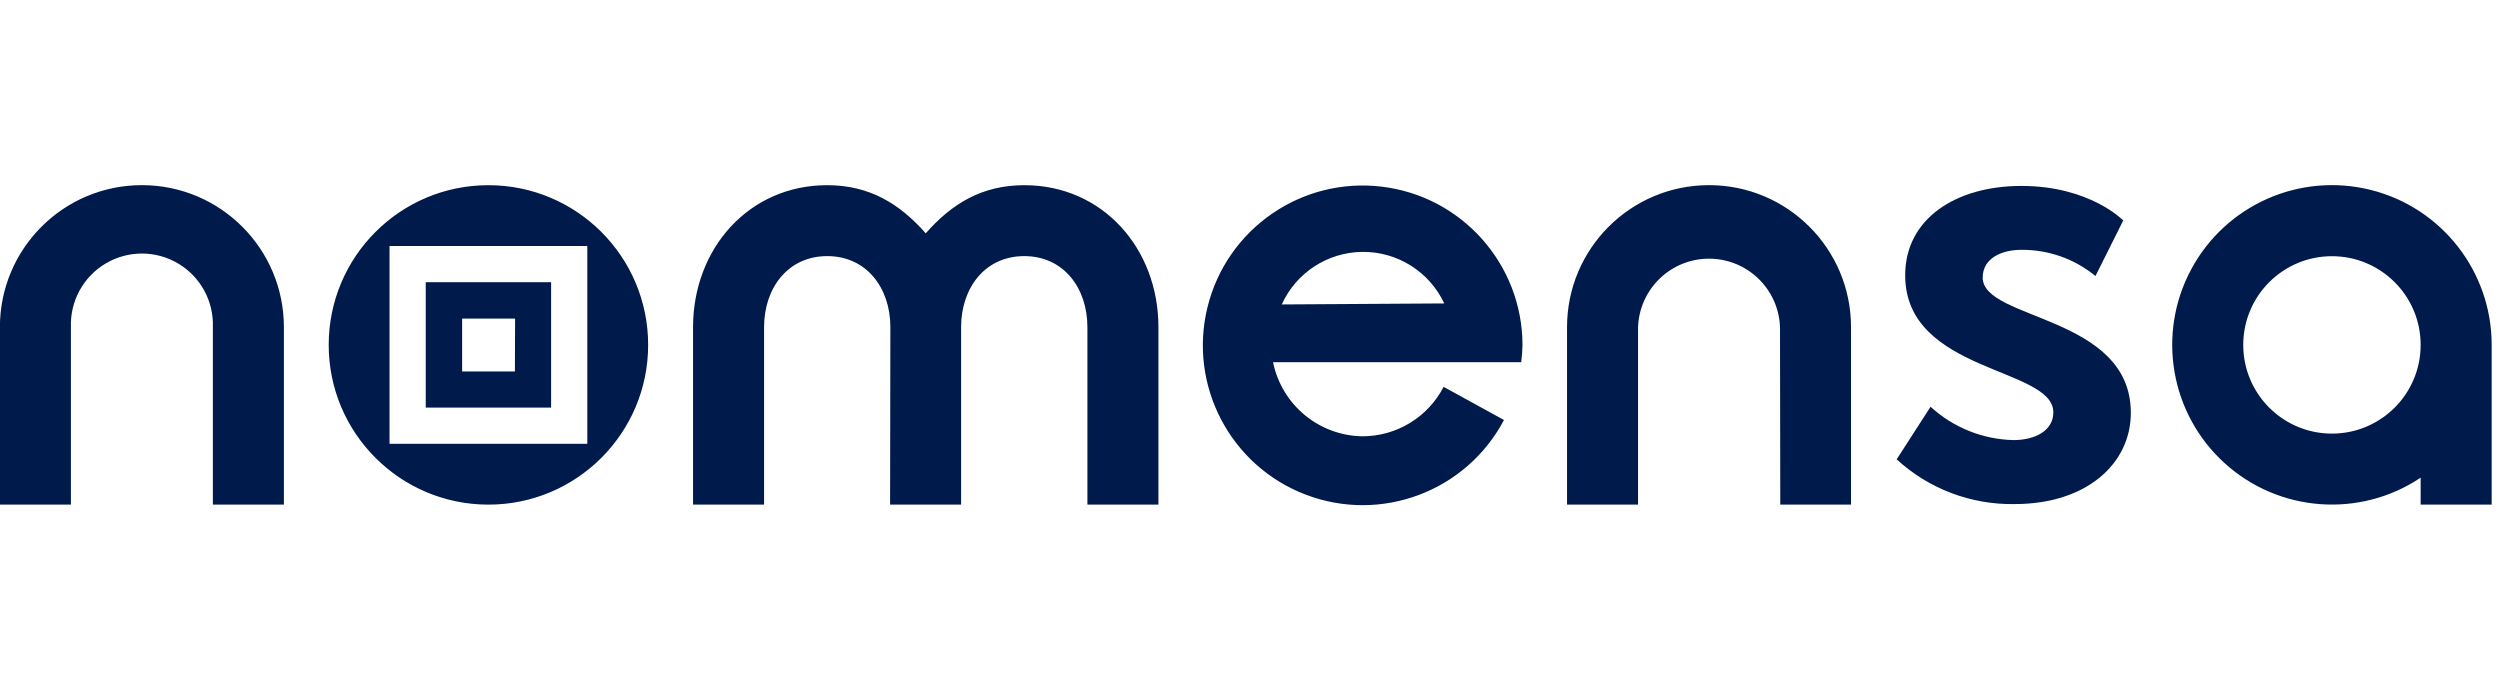
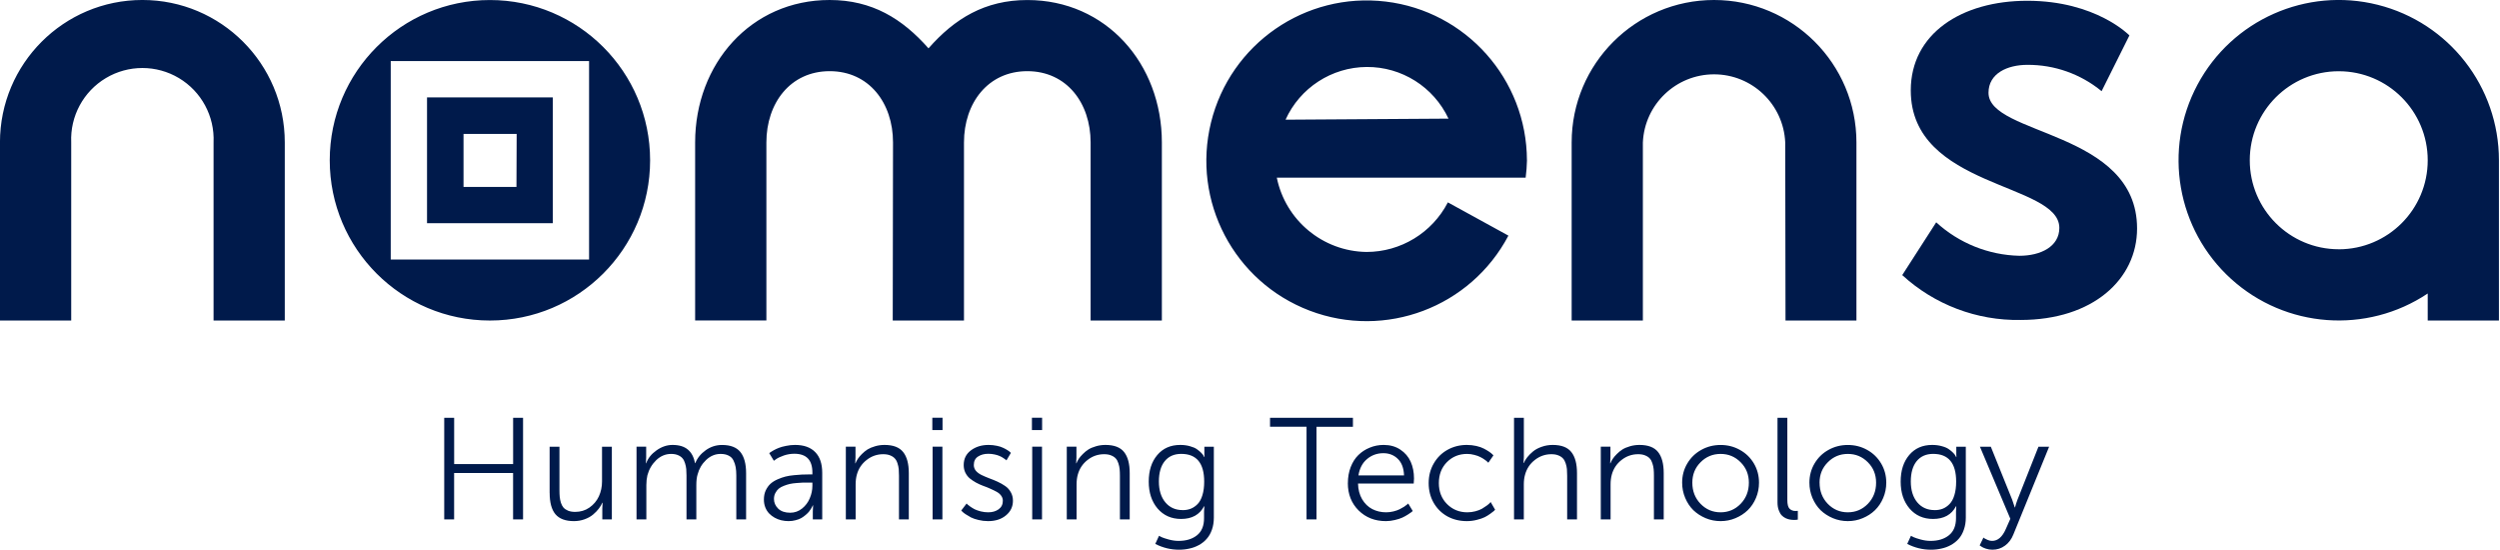
- <svg xmlns="http://www.w3.org/2000/svg" viewBox="0 -20 270 75">
+ <svg xmlns="http://www.w3.org/2000/svg" viewBox="0 0 71.202 15.658">
  <defs>
    <style>.c{fill:#001a4b}</style>
  </defs>
-   <path class="c" d="M430.19 504.38v-17.25a17.25 17.25 0 1 0-7.67 14.34v2.91zm-17.25-7.67a9.58 9.58 0 1 1 9.58-9.58 9.58 9.58 0 0 1-9.58 9.58zM325.52 487.13a17.26 17.26 0 1 0-2 8.11l-6.52-3.58a9.87 9.87 0 0 1-8.77 5.34 10 10 0 0 1-9.65-8h26.8a17.42 17.42 0 0 0 .14-1.87zm-26-4.37a9.66 9.66 0 0 1 17.55-.11zM191.75 485.21a15.33 15.33 0 0 0-30.67 0v19.17h7.67v-19.17a7.67 7.67 0 1 1 15.33 0v19.17h7.67zM257.22 504.38h7.67v-19.17c0-4.23 2.58-7.67 6.82-7.67s6.82 3.43 6.82 7.67v19.17h7.67v-19.17c0-8.47-6-15.33-14.48-15.33-4.58 0-7.84 2-10.65 5.2-2.81-3.19-6.07-5.2-10.65-5.2-8.47 0-14.48 6.87-14.48 15.33v19.17h7.67v-19.17c0-4.23 2.58-7.67 6.82-7.67s6.82 3.43 6.82 7.67zM353.36 504.38H361v-19.17a15.33 15.33 0 0 0-30.67 0v19.17H338v-19.17a7.67 7.67 0 0 1 15.33 0zM213.84 469.88a17.25 17.25 0 1 0 17.25 17.25 17.25 17.25 0 0 0-17.25-17.25zm10.68 27.93h-21.36v-21.36h21.36z" transform="translate(-161.09 -469.88)" />
-   <path class="c" d="M220.61 480.36h-13.54v13.54h13.54zM216.7 490H211v-5.71h5.72zM369.59 493.81a13.73 13.73 0 0 0 8.95 3.6c2.32 0 4.31-1 4.31-3 0-4.89-16-4.25-16-14.8 0-6.11 5.47-9.65 12.55-9.65 7.4 0 11 3.73 11 3.73l-3 6a12.46 12.46 0 0 0-8-2.83c-2.12 0-4.18.9-4.18 3 0 4.63 16 4.05 16 14.61 0 5.47-4.76 9.85-12.55 9.85a18.36 18.36 0 0 1-12.74-4.83z" transform="translate(-161.09 -469.88)" />
+   <path d="M71.2 9.129V4.565a4.564 4.564 0 1 0-2.029 3.794v.77zm-4.564-2.03a2.535 2.535 0 1 1 2.535-2.534A2.535 2.535 0 0 1 66.636 7.1zm-23.13-2.534a4.567 4.567 0 1 0-.528 2.146l-1.725-.947a2.611 2.611 0 0 1-2.32 1.412 2.646 2.646 0 0 1-2.554-2.116h7.09a4.609 4.609 0 0 0 .038-.495zm-6.878-1.156a2.556 2.556 0 0 1 4.643-.03zm-28.514.648a4.057 4.057 0 0 0-8.115 0v5.072h2.03V4.057a2.03 2.03 0 1 1 4.056 0v5.072h2.029zm17.322 5.072h2.03V4.057c0-1.12.682-2.03 1.804-2.03s1.804.908 1.804 2.03v5.072h2.03V4.057c0-2.241-1.588-4.056-3.832-4.056-1.211 0-2.074.53-2.817 1.376C25.71.533 24.849 0 23.637 0c-2.241 0-3.831 1.818-3.831 4.056v5.072h2.03V4.057c0-1.12.682-2.03 1.804-2.03s1.804.908 1.804 2.03zm25.437 0h2.021V4.057a4.057 4.057 0 0 0-8.114 0v5.072h2.029V4.057a2.03 2.03 0 0 1 4.056 0zM13.959.001a4.564 4.564 0 1 0 4.564 4.564A4.564 4.564 0 0 0 13.959.001zm2.825 7.39h-5.651V1.739h5.651z" class="c" />
+   <path d="M15.75 2.774h-3.583v3.582h3.583zm-1.035 2.55h-1.508v-1.51h1.514zm40.452 1.008a3.633 3.633 0 0 0 2.368.953c.614 0 1.14-.265 1.14-.794 0-1.294-4.233-1.124-4.233-3.916 0-1.616 1.447-2.553 3.32-2.553 1.958 0 2.91.987 2.91.987l-.793 1.588a3.297 3.297 0 0 0-2.117-.75c-.56 0-1.105.239-1.105.795 0 1.225 4.233 1.071 4.233 3.865 0 1.447-1.26 2.606-3.32 2.606a4.858 4.858 0 0 1-3.371-1.278z" class="c" />
+   <path d="M12.657 14.792v-2.893h.283v1.318h1.68v-1.318h.283v2.893h-.284v-1.32h-1.68v1.32zm3.003-.754v-1.315h.28v1.241q0 .11.008.191.008.08.034.165.028.084.074.138.049.053.13.087.085.034.202.034.229 0 .406-.123.178-.124.269-.319.09-.197.09-.424v-.99h.28v2.069h-.272v-.31l.008-.164h-.008q-.034.082-.1.169-.064.084-.163.168-.098.083-.243.135-.143.052-.303.052-.36 0-.527-.197-.164-.197-.164-.607zm2.476.754v-2.07h.275v.308l-.008.165h.008q.075-.213.294-.368.219-.155.456-.155.281 0 .436.131.157.129.205.388h.008q.086-.217.297-.368.211-.15.464-.15.364 0 .525.202.162.203.162.601v1.316h-.279v-1.248q0-.138-.018-.239-.018-.102-.064-.193-.044-.09-.137-.136-.092-.048-.229-.048-.23 0-.412.172-.18.171-.243.412-.036.117-.036.302v.978h-.28v-1.248q0-.106-.007-.185-.008-.08-.035-.166-.026-.087-.072-.14-.046-.055-.128-.09-.083-.035-.195-.035-.241 0-.426.178-.183.177-.251.43-.03.13-.03.278v.978zm3.629-.565q0-.144.052-.259.055-.114.133-.187.08-.074.203-.128.122-.054.227-.08.106-.027.247-.04.14-.015.221-.017.08-.004.185-.004h.114v-.054q0-.535-.514-.535-.153 0-.3.05-.144.051-.214.1l-.07.05-.131-.216.032-.026q.02-.016.092-.056.073-.04.151-.07.08-.032.205-.056.125-.027.255-.027.376 0 .575.205.199.203.199.591v1.324h-.268v-.227l.008-.173h-.008l-.012.026q-.006.016-.034.063-.028.046-.062.09-.034.042-.095.094-.058.05-.124.089-.066.038-.163.062-.094.026-.2.026-.105 0-.208-.024-.1-.024-.19-.074-.089-.05-.157-.12-.069-.073-.109-.174-.04-.102-.04-.223zm.287-.016q0 .157.121.276.123.116.342.116.188 0 .337-.119.149-.12.22-.293.075-.173.075-.357v-.09h-.118l-.159.001q-.066.002-.177.012-.108.008-.189.026-.078.018-.168.053-.09.034-.149.082-.056.048-.096.125-.039.074-.039.168zm2.048.581v-2.07h.275v.308l-.008.165h.008q.024-.063.067-.127.044-.066.116-.138.073-.073.16-.13.091-.055.218-.091.126-.037.267-.037.37 0 .53.203.161.201.161.601v1.316h-.28V13.55q0-.11-.007-.19-.008-.081-.036-.165-.026-.085-.075-.137-.048-.054-.132-.088-.083-.034-.2-.034-.262 0-.471.164-.21.163-.28.42-.034.123-.034.28v.992zm2.464-2.544v-.35h.291v.35zm.008 2.544v-2.07h.279v2.07zm.816-.252l.153-.2.026.028q.018.016.078.06.06.042.127.077.068.032.172.06.105.026.213.026.177 0 .296-.086.12-.087.12-.243 0-.08-.048-.145-.048-.066-.126-.109-.079-.044-.18-.088-.098-.046-.204-.082-.105-.039-.205-.093-.099-.056-.177-.118-.078-.065-.127-.163-.048-.098-.048-.219 0-.265.205-.418.207-.155.502-.155.123 0 .234.024.11.022.18.057.07.032.123.066.054.034.076.056l.024.024-.126.213-.022-.02q-.012-.012-.063-.044-.048-.034-.104-.058-.054-.026-.145-.046-.088-.02-.185-.02-.172 0-.293.08-.118.078-.118.241 0 .092.06.165.062.07.16.118.099.048.217.093.121.044.24.098.118.054.217.123.098.066.158.174.063.107.063.246 0 .253-.2.417-.196.163-.508.163-.14 0-.27-.032-.131-.03-.218-.074-.084-.045-.15-.089-.067-.044-.097-.076zm2.014-2.292v-.35h.29v.35zm.008 2.544v-2.07h.279v2.07zm.985 0v-2.07h.275v.308l-.008.165h.008q.024-.063.066-.127.044-.066.117-.138.072-.073.16-.13.09-.055.217-.091.127-.037.268-.037.37 0 .53.203.16.201.16.601v1.316h-.279V13.55q0-.11-.008-.19-.008-.081-.036-.165-.026-.085-.074-.137-.048-.054-.133-.088-.082-.034-.199-.034-.263 0-.472.164-.209.163-.279.42-.034.123-.034.28v.992zm2.628.468q.028.016.078.04t.197.065q.147.04.283.04.324 0 .525-.161t.2-.488v-.191l.009-.147h-.008q-.191.362-.655.362-.414 0-.67-.297-.252-.298-.252-.766 0-.47.243-.757.243-.288.655-.288.152 0 .279.037.126.034.197.086.072.05.122.102.05.05.067.087l.018.034h.008q-.004-.024-.004-.07v-.225h.27v2.019q0 .19-.055.345-.055.157-.15.261-.091.105-.22.175-.127.07-.27.1-.14.033-.297.033-.353 0-.677-.165zm.675-.731q.128 0 .233-.042.106-.043.193-.133.088-.092.136-.253.05-.163.05-.384 0-.79-.654-.79-.302 0-.47.207-.167.207-.167.579t.185.595q.184.22.494.22zm3.528.263v-2.638h-1.04V11.9h2.362v.255H37.51v2.638zm1.178-1.032q0-.25.08-.457.08-.207.219-.343.14-.137.325-.211.185-.077.396-.077.275 0 .474.133.201.133.296.346.094.212.094.476l-.008.144h-1.587q.006.257.116.446.113.19.29.282.179.092.395.092.107 0 .21-.026.104-.026.176-.062.073-.037.129-.073.058-.038.086-.064l.028-.026.129.213-.036.032q-.022.018-.1.068-.077.05-.161.089-.083.038-.211.068-.127.032-.258.032-.466 0-.775-.303-.308-.306-.308-.78zm.3-.22h1.3q-.011-.31-.176-.47-.165-.163-.412-.163-.269 0-.466.167-.197.165-.245.466zm2.002.22q0-.312.145-.561.145-.251.392-.388.249-.139.55-.139.143 0 .272.03.13.03.214.075.085.044.15.088.063.044.094.075l.028.03-.145.209-.028-.027q-.016-.018-.076-.06-.06-.044-.127-.076-.064-.034-.167-.06-.102-.028-.207-.028-.343 0-.574.233-.231.233-.231.598 0 .362.233.597.235.235.58.235.119 0 .23-.03.112-.03.186-.072.075-.045.133-.087.06-.044.088-.074l.026-.03.127.219-.034.036q-.022.02-.099.076-.076.056-.162.1-.087.043-.225.077-.139.036-.286.036-.305 0-.552-.134-.247-.137-.392-.386-.143-.25-.143-.563zm2.432 1.032v-2.893h.28v1.119l-.009.169h.008q.032-.08.099-.165.066-.084.164-.165.1-.082.247-.132.147-.053.314-.053.37 0 .53.203.161.201.161.601v1.316h-.28V13.55q0-.11-.007-.19-.008-.081-.036-.165-.027-.085-.075-.137-.048-.054-.132-.088-.083-.034-.2-.034-.262 0-.471.164-.21.163-.28.424-.034.117-.034.275v.993zm2.472 0v-2.07h.275v.308l-.008.165h.008q.024-.063.066-.127.044-.066.117-.138.072-.073.16-.13.09-.055.217-.091.127-.037.268-.037.37 0 .53.203.16.201.16.601v1.316h-.279V13.55q0-.11-.008-.19-.008-.081-.036-.165-.026-.085-.074-.137-.048-.054-.133-.088-.082-.034-.199-.034-.263 0-.472.164-.209.163-.279.42-.034.123-.034.28v.992zm2.318-1.045q0-.301.147-.548.147-.247.398-.386.251-.14.55-.14.3 0 .55.14.252.139.399.386.146.247.146.548 0 .23-.086.434-.086.205-.235.35-.147.142-.35.227-.2.084-.424.084-.223 0-.425-.084-.201-.085-.35-.227-.147-.145-.233-.35-.087-.205-.087-.434zm.29 0q0 .36.235.603.235.241.57.241.336 0 .571-.241.235-.243.235-.603 0-.347-.235-.582-.235-.237-.57-.237-.336 0-.571.237-.235.235-.235.582zm2.427.555v-2.403h.28v2.342q0 .183.064.248.066.064.167.064l.068-.004v.25q-.048.009-.103.009-.062 0-.118-.01-.054-.008-.123-.038-.068-.032-.118-.085-.048-.052-.083-.148t-.034-.225zm.909-.555q0-.301.147-.548.146-.247.397-.386.251-.14.55-.14.3 0 .551.14.251.139.398.386.147.247.147.548 0 .23-.087.434-.086.205-.235.35-.146.142-.35.227-.2.084-.423.084-.223 0-.426-.084-.201-.085-.35-.227-.146-.145-.233-.35-.086-.205-.086-.434zm.29 0q0 .36.234.603.235.241.57.241.336 0 .571-.241.235-.243.235-.603 0-.347-.235-.582-.235-.237-.57-.237-.336 0-.57.237-.236.235-.236.582zm2.603 1.513q.029.016.079.04t.197.065q.146.04.283.04.323 0 .524-.161t.201-.488v-.191l.008-.147h-.008q-.19.362-.655.362-.414 0-.669-.297-.253-.298-.253-.766 0-.47.243-.757.243-.288.655-.288.153 0 .28.037.126.034.196.086.073.05.123.102.05.05.066.087l.018.034h.008q-.004-.024-.004-.07v-.225h.271v2.019q0 .19-.056.345-.054.157-.148.261-.093.105-.221.175-.127.07-.27.1-.14.033-.297.033-.354 0-.677-.165zm.675-.731q.13 0 .234-.042.106-.043.192-.133.089-.092.137-.253.05-.163.05-.384 0-.79-.655-.79-.301 0-.47.207-.167.207-.167.579t.185.595q.185.22.494.22zm1.283 1.004l.108-.223.034.026q.025.016.089.043.064.026.122.026.245 0 .392-.338l.129-.291-.866-2.053h.31l.608 1.508.074.22h.008q.03-.117.07-.22l.597-1.508h.304l-1.019 2.5q-.08.202-.237.316-.157.117-.36.117-.094 0-.186-.03-.09-.03-.133-.063z" aria-label="Humanising Technology" class="c" />
</svg>
